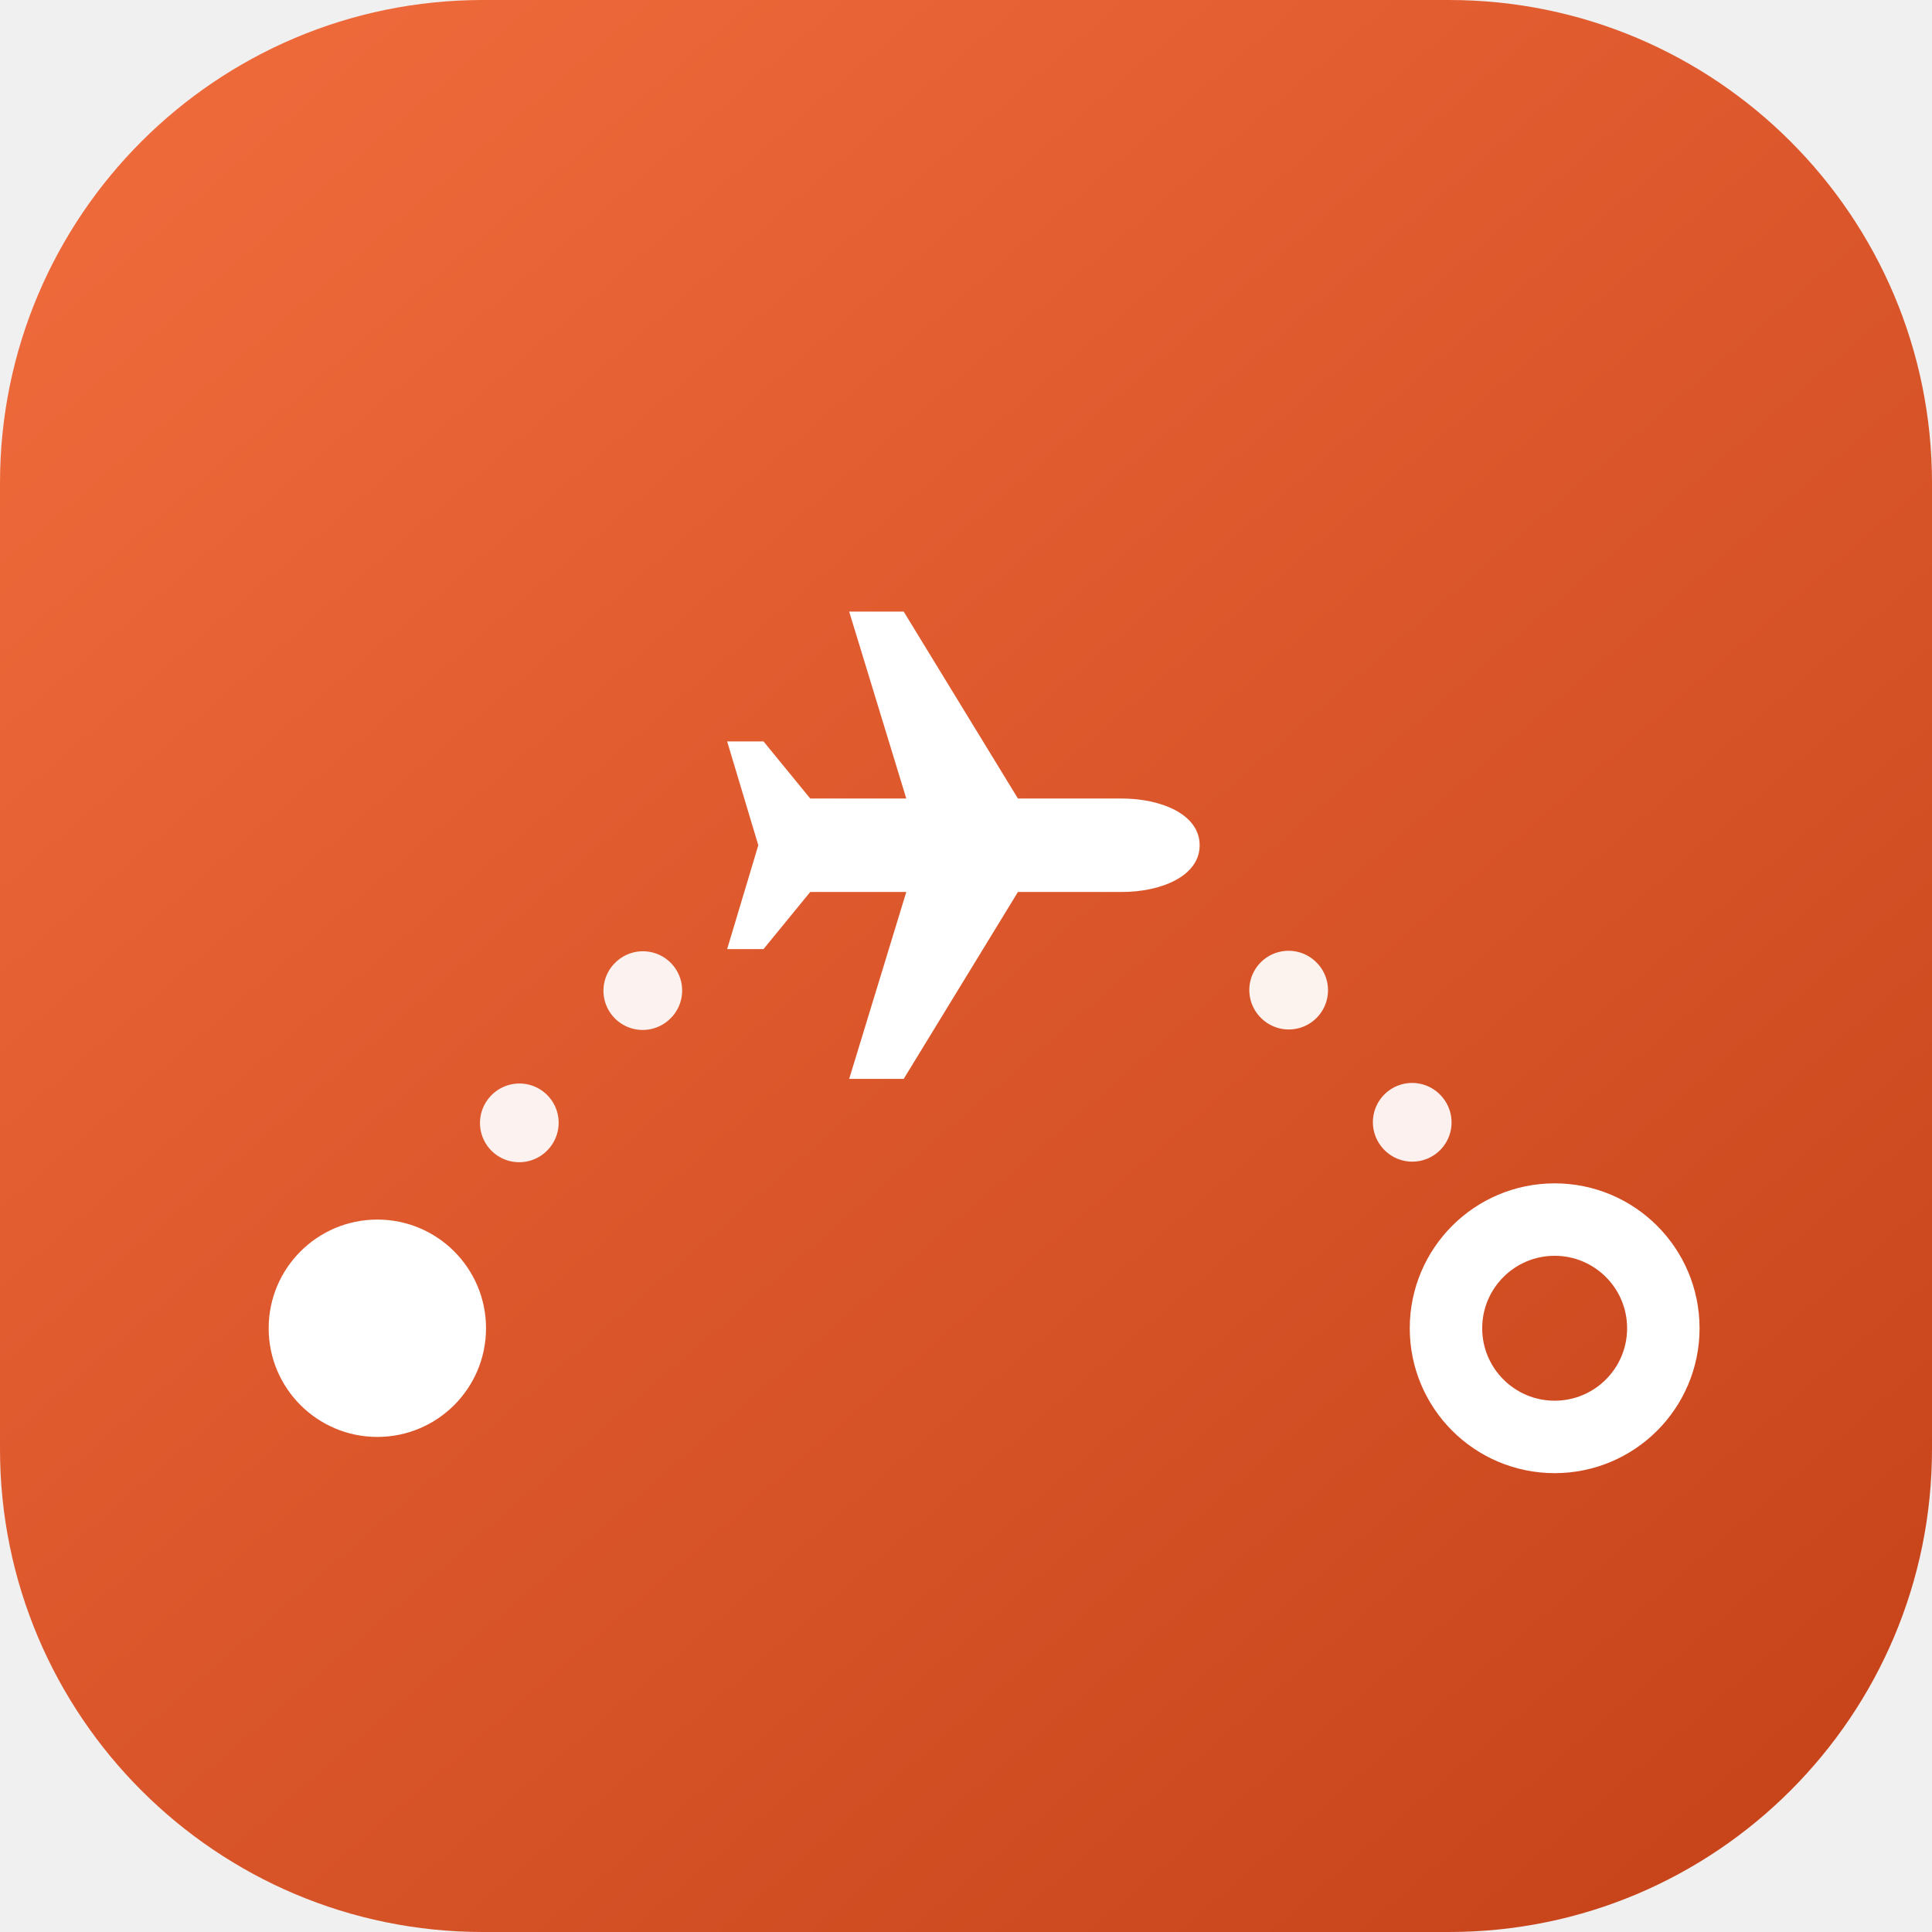
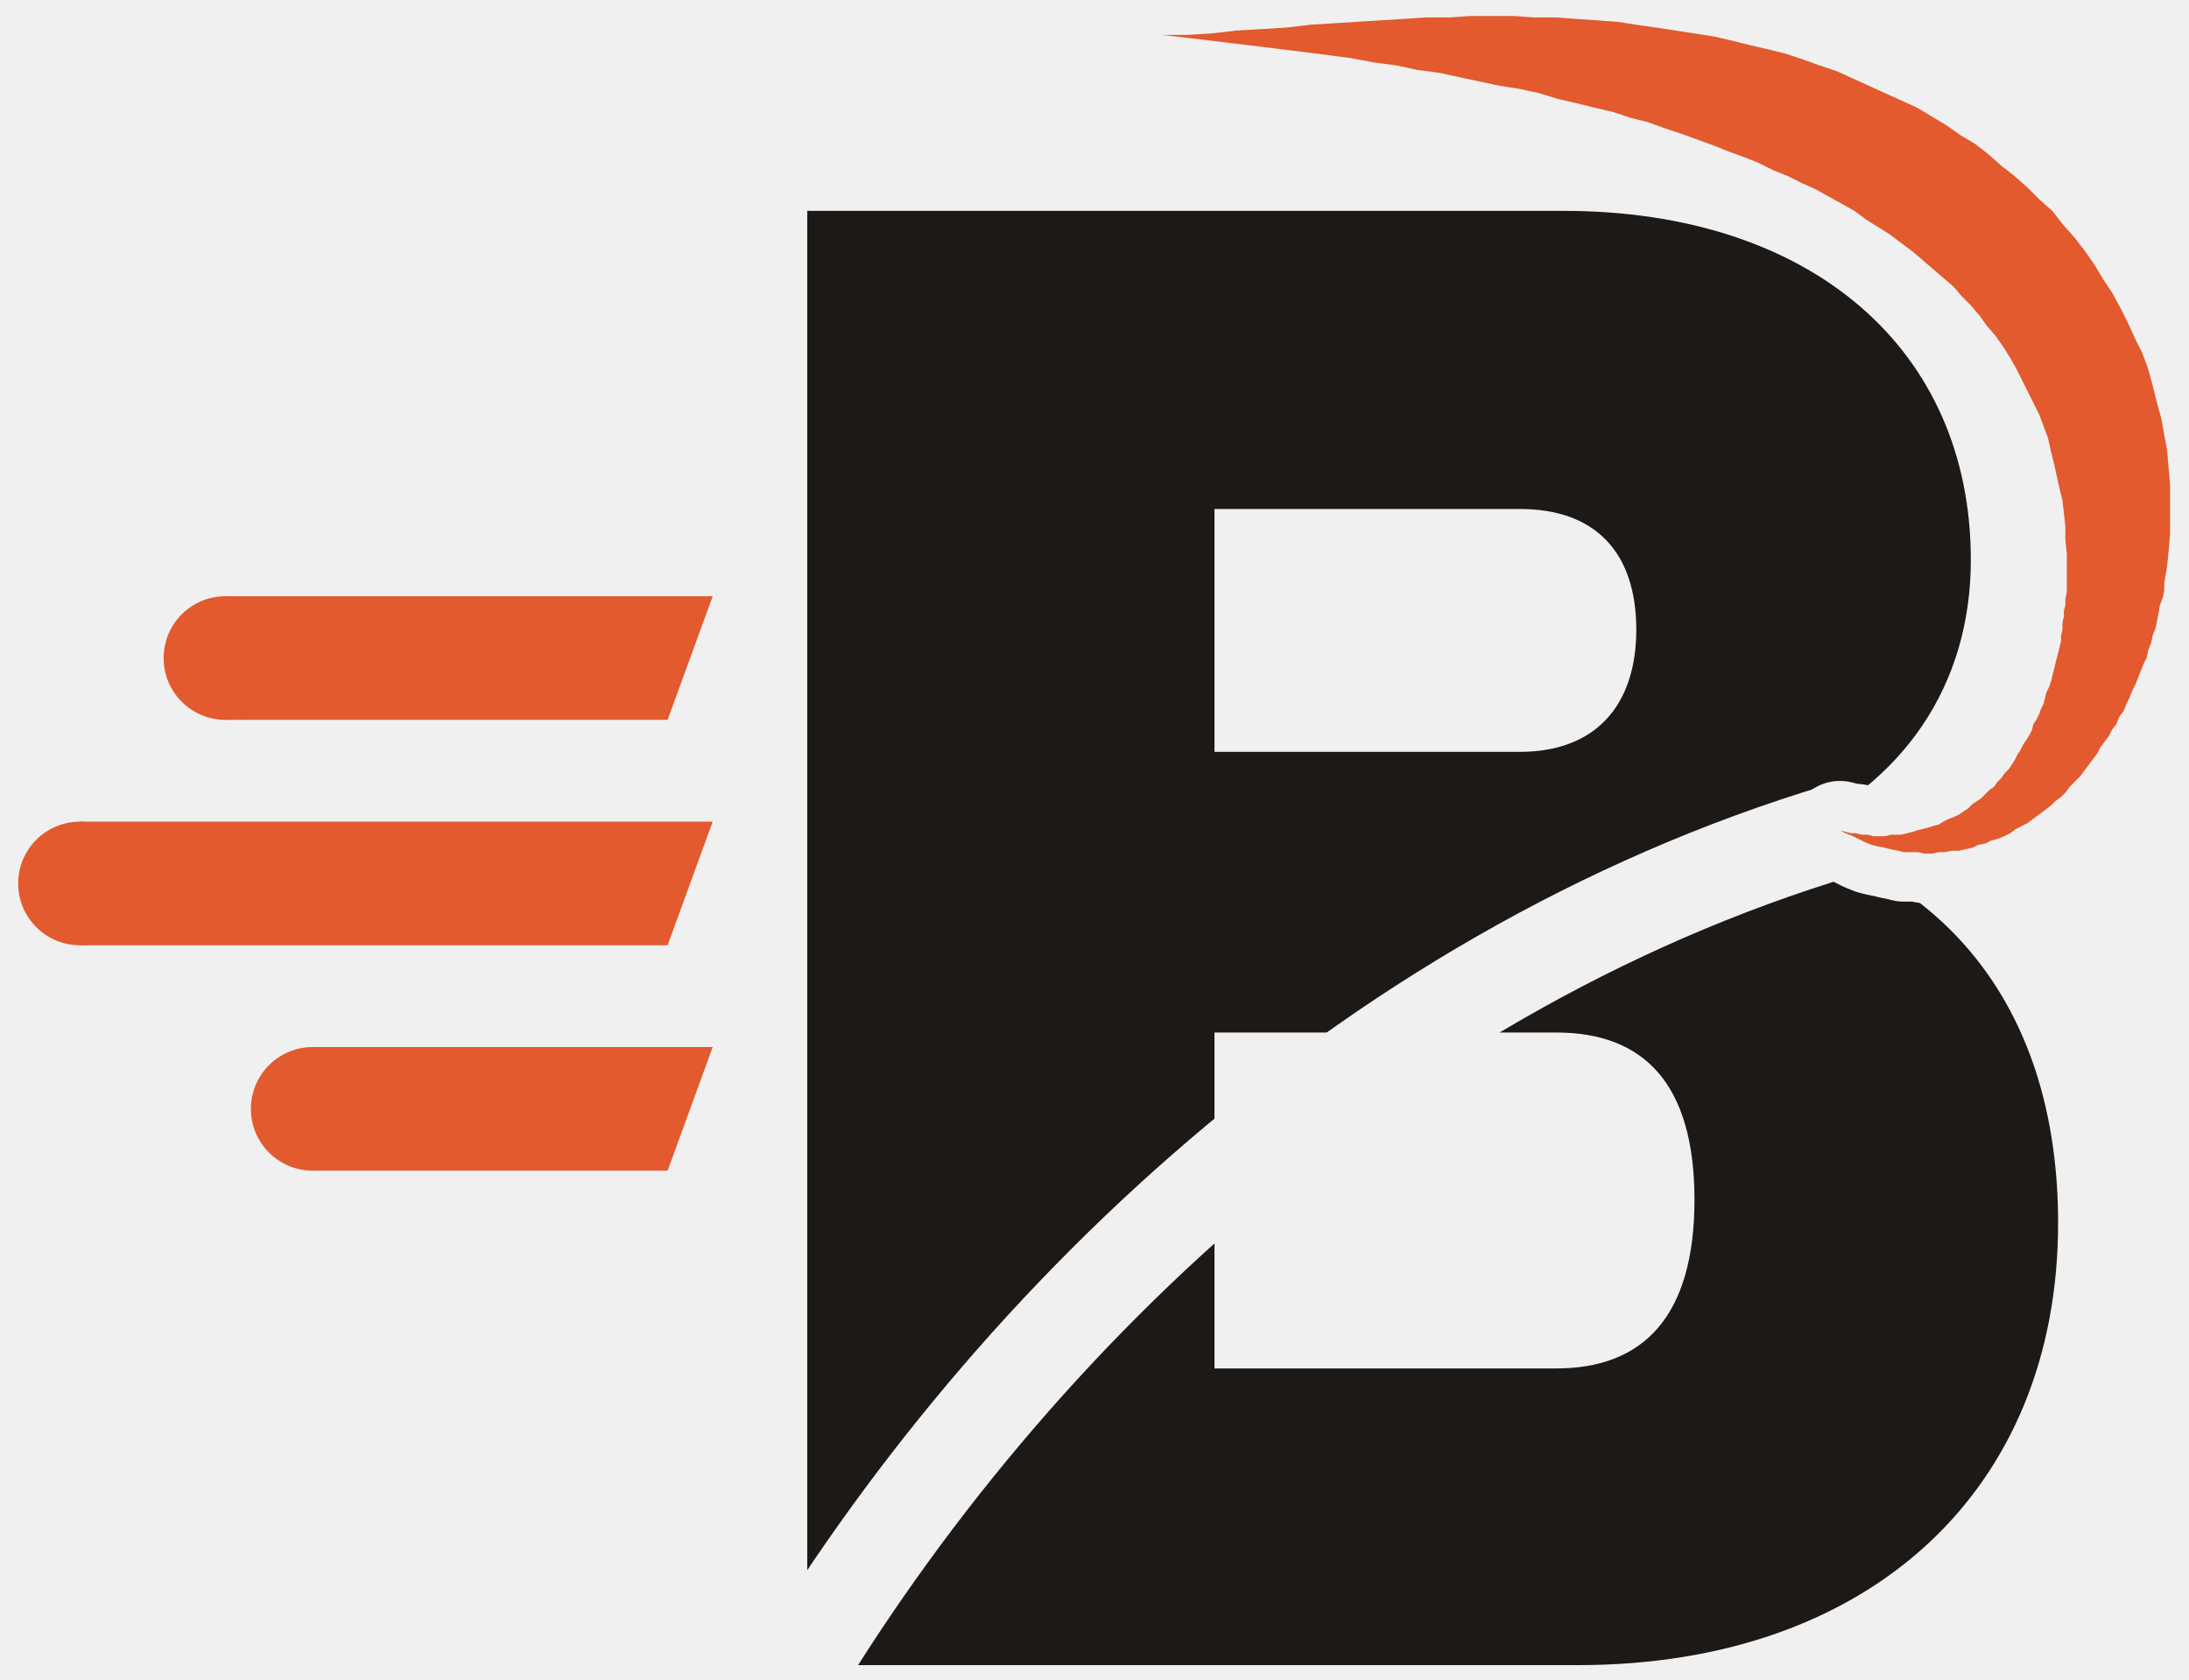
- <svg xmlns="http://www.w3.org/2000/svg" viewBox="0 0 64 64" role="img" aria-label="BAH Transporters">
+ <svg xmlns="http://www.w3.org/2000/svg" viewBox="-55.5 -14.5 150.5 115.5" role="img" aria-label="BAH Transporters">
  <defs>
-     <linearGradient id="bahEmber" x1="6" y1="2" x2="58" y2="62" gradientUnits="userSpaceOnUse">
-       <stop offset="0" stop-color="#EF6A3B" />
-       <stop offset="1" stop-color="#C7441B" />
-     </linearGradient>
-     <mask id="bahGap" maskUnits="userSpaceOnUse" x="0" y="0" width="64" height="64">
-       <rect width="64" height="64" fill="#fff" />
-       <circle cx="32" cy="28" r="8.6" fill="#000" />
+     <mask id="b1" maskUnits="userSpaceOnUse" x="-60" y="-40" width="200" height="170">
+       <rect x="-60" y="-40" width="200" height="170" fill="#fff" />
+       <path d="M-3 104.5C12 78 38 52.5 71 42.6" fill="none" stroke="#000" stroke-width="6.5" stroke-linecap="butt" />
+       <path d="M71 42.6L71.4 42.7L71.8 42.8L72.1 42.8L72.5 42.9L72.9 42.9L73.3 43L73.7 43L74.1 43L74.5 42.9L74.8 42.9L75.2 42.9L75.6 42.8L76 42.7L76.3 42.6L76.7 42.5L77.1 42.4L77.4 42.3L77.8 42.2L78.1 42L78.5 41.8L78.8 41.7L79.2 41.5L79.5 41.3L79.8 41.1L80.1 40.8L80.4 40.6L80.7 40.4L81 40.1L81.3 39.8L81.6 39.6L81.8 39.3L82.1 39L82.3 38.7L82.6 38.4L82.8 38.1L83 37.8L83.2 37.4L83.4 37.1L83.6 36.7L83.8 36.4L84 36.1L84.2 35.7L84.3 35.3L84.5 35L84.7 34.6L84.8 34.3L85 33.9L85.1 33.5L85.2 33.1L85.4 32.7L85.5 32.4L85.6 32L85.7 31.6L85.8 31.2L85.9 30.8L86 30.4L86.1 30L86.2 29.6L86.2 29.2L86.3 28.8L86.3 28.3L86.4 27.9L86.4 27.5L86.5 27.1L86.5 26.7L86.6 26.2L86.6 25.8L86.6 25.4L86.6 24.9L86.6 24.5L86.6 23.6L86.5 22.6L86.5 21.7L86.4 20.8L86.3 19.9L86.1 19.1L85.9 18.2L85.7 17.3L85.5 16.5L85.3 15.6L85 14.8L84.7 14L84.3 13.2L83.9 12.4L83.5 11.6L83.1 10.8L82.7 10.1L82.2 9.3L81.7 8.6L81.1 7.9L80.6 7.2L80 6.5L79.4 5.9L78.8 5.2L78.1 4.6L77.4 4L76.7 3.4L76 2.8L75.2 2.2L74.4 1.6L73.6 1.1L72.8 0.6L72 0L71.1 -0.5L70.2 -1L69.3 -1.5L68.4 -1.9L67.4 -2.4L66.4 -2.8L65.4 -3.3L64.4 -3.7L63.3 -4.1L62.3 -4.5L61.2 -4.9L60.1 -5.3L58.9 -5.7L57.8 -6.1L56.6 -6.4L55.4 -6.8L54.1 -7.1L52.9 -7.4L51.6 -7.7L50.3 -8.1L48.9 -8.4L47.6 -8.6L46.2 -8.9L44.8 -9.2L43.4 -9.5L41.9 -9.7L40.5 -10L39 -10.2L37.4 -10.5L35.9 -10.7L34.3 -10.9L32.7 -11.1L31.1 -11.3L29.4 -11.5L27.8 -11.7L26.1 -11.9L24.4 -12.1L24.4 -12.1L26.1 -12.1L27.8 -12.2L29.5 -12.4L31.2 -12.5L32.9 -12.6L34.6 -12.8L36.2 -12.9L37.8 -13L39.4 -13.1L41 -13.2L42.5 -13.3L44.1 -13.3L45.6 -13.4L47.1 -13.4L48.6 -13.4L50 -13.3L51.5 -13.3L52.9 -13.2L54.3 -13.1L55.7 -13L57 -12.8L58.4 -12.6L59.7 -12.4L61 -12.2L62.3 -12L63.6 -11.7L64.8 -11.4L66.1 -11.1L67.3 -10.8L68.5 -10.4L69.6 -10L70.8 -9.6L71.9 -9.1L73 -8.6L74.1 -8.1L75.2 -7.6L76.3 -7.1L77.3 -6.5L78.3 -5.9L79.3 -5.2L80.3 -4.6L81.2 -3.9L82.1 -3.1L83 -2.4L83.9 -1.6L84.7 -0.8L85.6 0L86.3 0.9L87.1 1.8L87.8 2.7L88.5 3.7L89.1 4.7L89.7 5.6L90.3 6.7L90.8 7.7L91.3 8.8L91.8 9.8L92.2 10.9L92.5 12L92.8 13.2L93.1 14.3L93.3 15.4L93.5 16.5L93.6 17.7L93.7 18.8L93.7 20L93.7 21.1L93.7 22.2L93.6 23.4L93.5 24.4L93.4 25L93.3 25.6L93.3 26.1L93.2 26.6L93 27.1L92.9 27.7L92.8 28.2L92.7 28.7L92.5 29.2L92.4 29.7L92.2 30.2L92.1 30.7L91.9 31.1L91.7 31.6L91.5 32.1L91.3 32.6L91.1 33L90.9 33.5L90.7 33.9L90.5 34.4L90.2 34.8L90 35.3L89.7 35.7L89.5 36.1L89.2 36.5L88.9 36.9L88.7 37.3L88.4 37.7L88.1 38.1L87.8 38.5L87.5 38.9L87.2 39.2L86.8 39.6L86.5 40L86.2 40.3L85.8 40.6L85.5 40.9L85.1 41.2L84.7 41.5L84.3 41.8L83.9 42.1L83.5 42.3L83.1 42.5L82.7 42.8L82.3 43L81.8 43.2L81.4 43.3L81 43.5L80.5 43.6L80.1 43.8L79.6 43.9L79.2 44L78.7 44L78.2 44.1L77.8 44.1L77.3 44.2L76.8 44.2L76.4 44.1L75.9 44.1L75.4 44.1L75 44L74.5 43.9L74.1 43.8L73.6 43.7L73.2 43.6L72.7 43.4L72.3 43.2L71.9 43L71.4 42.8L71 42.6Z" stroke="#000" stroke-width="6.8" stroke-linejoin="round" />
    </mask>
+     <clipPath id="b1r">
+       <rect x="-60" y="-40" width="200" height="140" />
+     </clipPath>
  </defs>
-   <rect width="64" height="64" rx="16" fill="url(#bahEmber)" />
-   <path d="M17.2 37.2 Q32 18.8 46.8 37.2" fill="none" stroke="#FFFFFF" stroke-width="2.6" stroke-linecap="round" stroke-dasharray="0.01 5.99" opacity="0.92" mask="url(#bahGap)" />
-   <circle cx="12.5" cy="44" r="3.6" fill="#FFFFFF" />
-   <circle cx="51.5" cy="44" r="3.6" fill="none" stroke="#FFFFFF" stroke-width="2.4" />
-   <path transform="translate(32 28) rotate(90) scale(0.86)" fill="#FFFFFF" d="M0 -9C1.2 -9 1.8 -7.5 1.8 -6V-2L9 2.4V4.5L1.8 2.3V6L4 7.8V9.2L0 8L-4 9.2V7.8L-1.8 6V2.3L-9 4.5V2.4L-1.8 -2V-6C-1.8 -7.5 -1.2 -9 0 -9Z" />
+   <path fill="#1C1916" fill-rule="evenodd" mask="url(#b1)" d="M0 0H52C69 0 80 9.5 80 24C80 32.6 75.4 39.4 67.2 43C79.2 46.4 86 55.8 86 69.6C86 88 73 100 53 100H0ZM28 20.5H49C54.2 20.5 57 23.5 57 28.8C57 34 54.2 37.2 49 37.2H28ZM28 56.5H51.5C57.5 56.5 61 60 61 68C61 76 57.5 79.6 51.5 79.6H28Z" />
+   <path fill="#E25A2E" d="M71 42.6L71.4 42.7L71.8 42.8L72.1 42.8L72.5 42.9L72.9 42.9L73.3 43L73.7 43L74.1 43L74.5 42.9L74.8 42.9L75.2 42.9L75.6 42.8L76 42.7L76.3 42.6L76.7 42.5L77.1 42.4L77.4 42.3L77.8 42.2L78.1 42L78.5 41.8L78.8 41.7L79.2 41.5L79.5 41.3L79.8 41.1L80.1 40.8L80.4 40.6L80.7 40.4L81 40.1L81.3 39.8L81.6 39.6L81.8 39.3L82.1 39L82.3 38.7L82.6 38.4L82.8 38.1L83 37.8L83.2 37.4L83.4 37.1L83.6 36.7L83.8 36.4L84 36.1L84.2 35.7L84.3 35.3L84.5 35L84.7 34.6L84.8 34.3L85 33.9L85.1 33.5L85.2 33.1L85.4 32.7L85.5 32.4L85.6 32L85.7 31.6L85.8 31.2L85.9 30.8L86 30.4L86.1 30L86.2 29.6L86.2 29.2L86.3 28.8L86.3 28.3L86.4 27.9L86.4 27.5L86.5 27.1L86.5 26.7L86.6 26.2L86.6 25.8L86.6 25.4L86.6 24.9L86.6 24.5L86.6 23.6L86.5 22.6L86.5 21.7L86.4 20.8L86.3 19.9L86.1 19.1L85.9 18.2L85.7 17.3L85.5 16.5L85.3 15.6L85 14.8L84.7 14L84.3 13.2L83.9 12.4L83.5 11.6L83.1 10.8L82.7 10.1L82.2 9.3L81.7 8.6L81.1 7.9L80.6 7.2L80 6.5L79.4 5.9L78.8 5.2L78.1 4.6L77.4 4L76.7 3.4L76 2.8L75.2 2.2L74.4 1.6L73.6 1.1L72.8 0.6L72 0L71.1 -0.5L70.2 -1L69.3 -1.5L68.4 -1.9L67.4 -2.4L66.4 -2.8L65.4 -3.3L64.4 -3.7L63.3 -4.1L62.3 -4.5L61.2 -4.9L60.1 -5.3L58.9 -5.7L57.8 -6.1L56.6 -6.4L55.4 -6.8L54.1 -7.1L52.9 -7.4L51.6 -7.7L50.3 -8.1L48.9 -8.4L47.6 -8.6L46.2 -8.9L44.8 -9.2L43.4 -9.5L41.9 -9.7L40.5 -10L39 -10.2L37.4 -10.5L35.9 -10.7L34.3 -10.9L32.7 -11.1L31.1 -11.3L29.4 -11.5L27.8 -11.7L26.1 -11.9L24.4 -12.1L24.4 -12.1L26.1 -12.1L27.8 -12.2L29.5 -12.4L31.2 -12.5L32.9 -12.6L34.6 -12.8L36.2 -12.9L37.8 -13L39.4 -13.1L41 -13.2L42.5 -13.3L44.1 -13.3L45.6 -13.4L47.1 -13.4L48.6 -13.4L50 -13.3L51.5 -13.3L52.9 -13.2L54.3 -13.1L55.7 -13L57 -12.8L58.4 -12.6L59.7 -12.4L61 -12.2L62.3 -12L63.6 -11.7L64.8 -11.4L66.1 -11.1L67.3 -10.8L68.5 -10.4L69.6 -10L70.8 -9.6L71.9 -9.1L73 -8.6L74.1 -8.1L75.2 -7.6L76.3 -7.1L77.3 -6.5L78.3 -5.9L79.3 -5.2L80.3 -4.6L81.2 -3.9L82.1 -3.1L83 -2.4L83.9 -1.6L84.7 -0.8L85.6 0L86.3 0.9L87.1 1.8L87.8 2.7L88.5 3.7L89.1 4.7L89.7 5.6L90.3 6.7L90.8 7.7L91.3 8.8L91.8 9.8L92.2 10.9L92.5 12L92.8 13.2L93.1 14.3L93.3 15.4L93.5 16.5L93.6 17.7L93.7 18.8L93.7 20L93.7 21.1L93.7 22.2L93.6 23.4L93.5 24.4L93.4 25L93.3 25.6L93.3 26.1L93.2 26.6L93 27.1L92.9 27.7L92.8 28.2L92.7 28.7L92.5 29.2L92.4 29.7L92.2 30.2L92.1 30.7L91.9 31.1L91.7 31.6L91.5 32.1L91.3 32.6L91.1 33L90.9 33.5L90.7 33.9L90.5 34.4L90.2 34.8L90 35.3L89.7 35.7L89.5 36.1L89.2 36.5L88.9 36.9L88.7 37.3L88.4 37.7L88.1 38.1L87.8 38.5L87.5 38.9L87.2 39.2L86.8 39.6L86.5 40L86.2 40.3L85.8 40.6L85.5 40.9L85.1 41.2L84.7 41.5L84.3 41.8L83.9 42.1L83.5 42.3L83.1 42.5L82.7 42.8L82.3 43L81.8 43.2L81.4 43.3L81 43.5L80.5 43.6L80.1 43.8L79.6 43.9L79.2 44L78.7 44L78.2 44.1L77.8 44.1L77.3 44.2L76.8 44.2L76.4 44.1L75.9 44.1L75.4 44.1L75 44L74.5 43.9L74.1 43.8L73.6 43.7L73.2 43.6L72.7 43.4L72.3 43.2L71.9 43L71.4 42.8L71 42.6Z" />
+   <g fill="#E25A2E">
+     <path d="M-40 26.5H-6.5L-9.6 35H-40Z" />
+     <circle cx="-40" cy="30.75" r="4.25" />
+     <path d="M-50 42H-6.5L-9.6 50.5H-50Z" />
+     <circle cx="-50" cy="46.25" r="4.25" />
+     <path d="M-34 57.5H-6.5L-9.6 66H-34Z" />
+     <circle cx="-34" cy="61.75" r="4.25" />
+   </g>
</svg>
